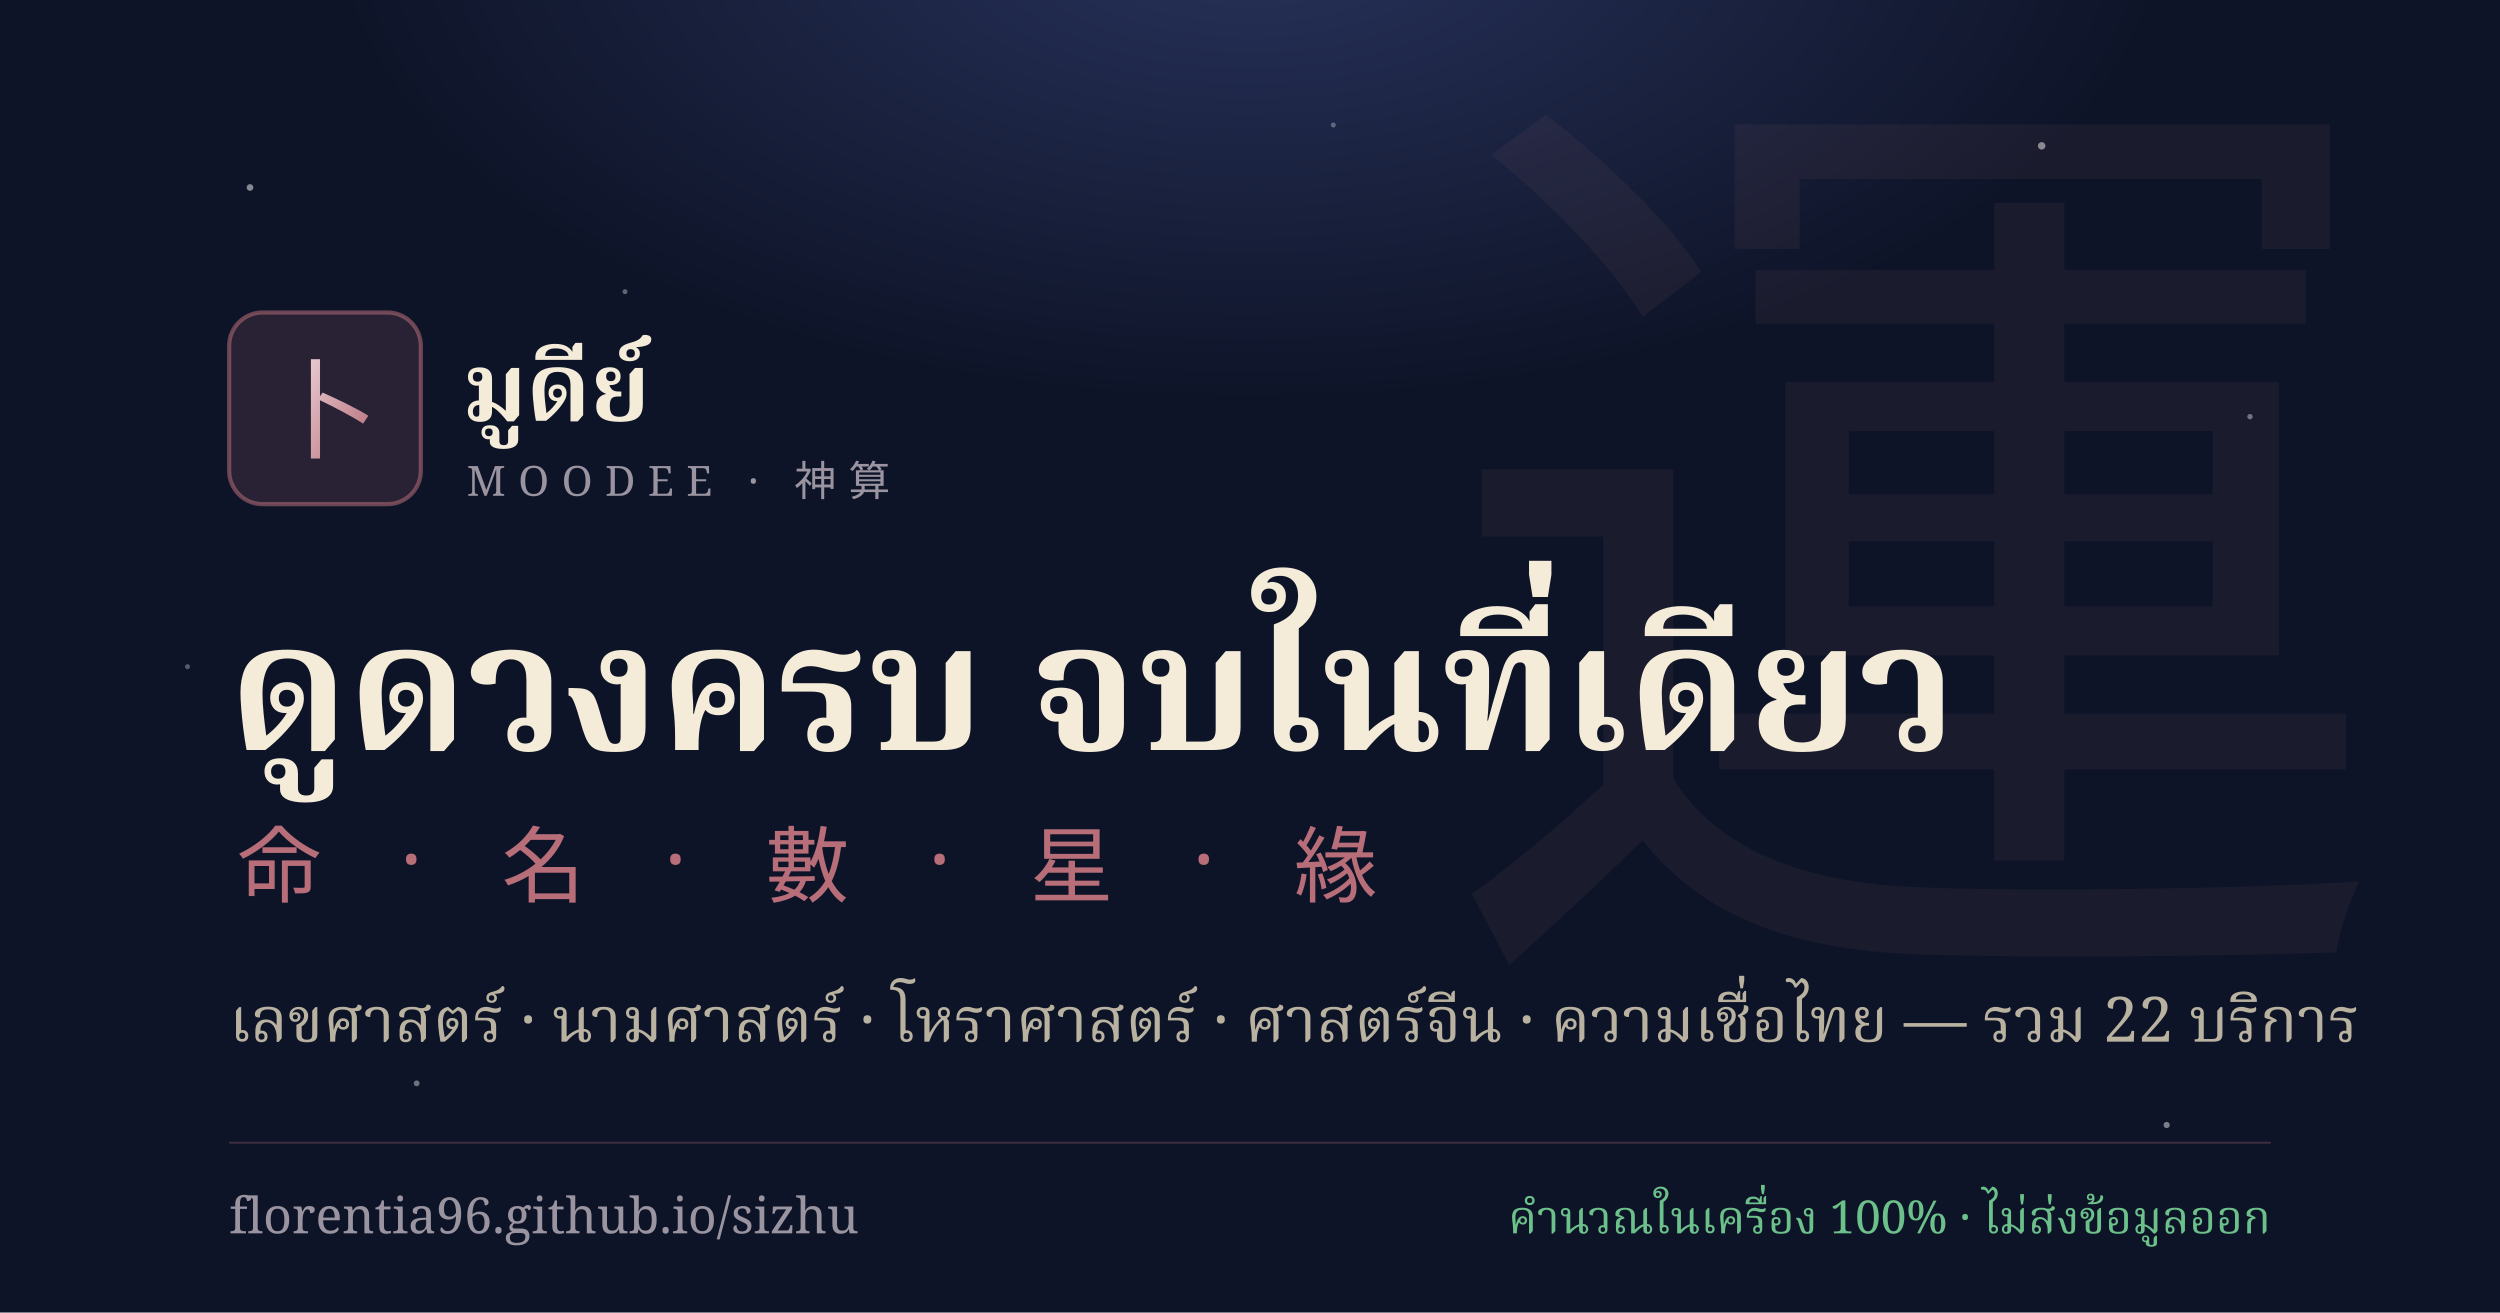
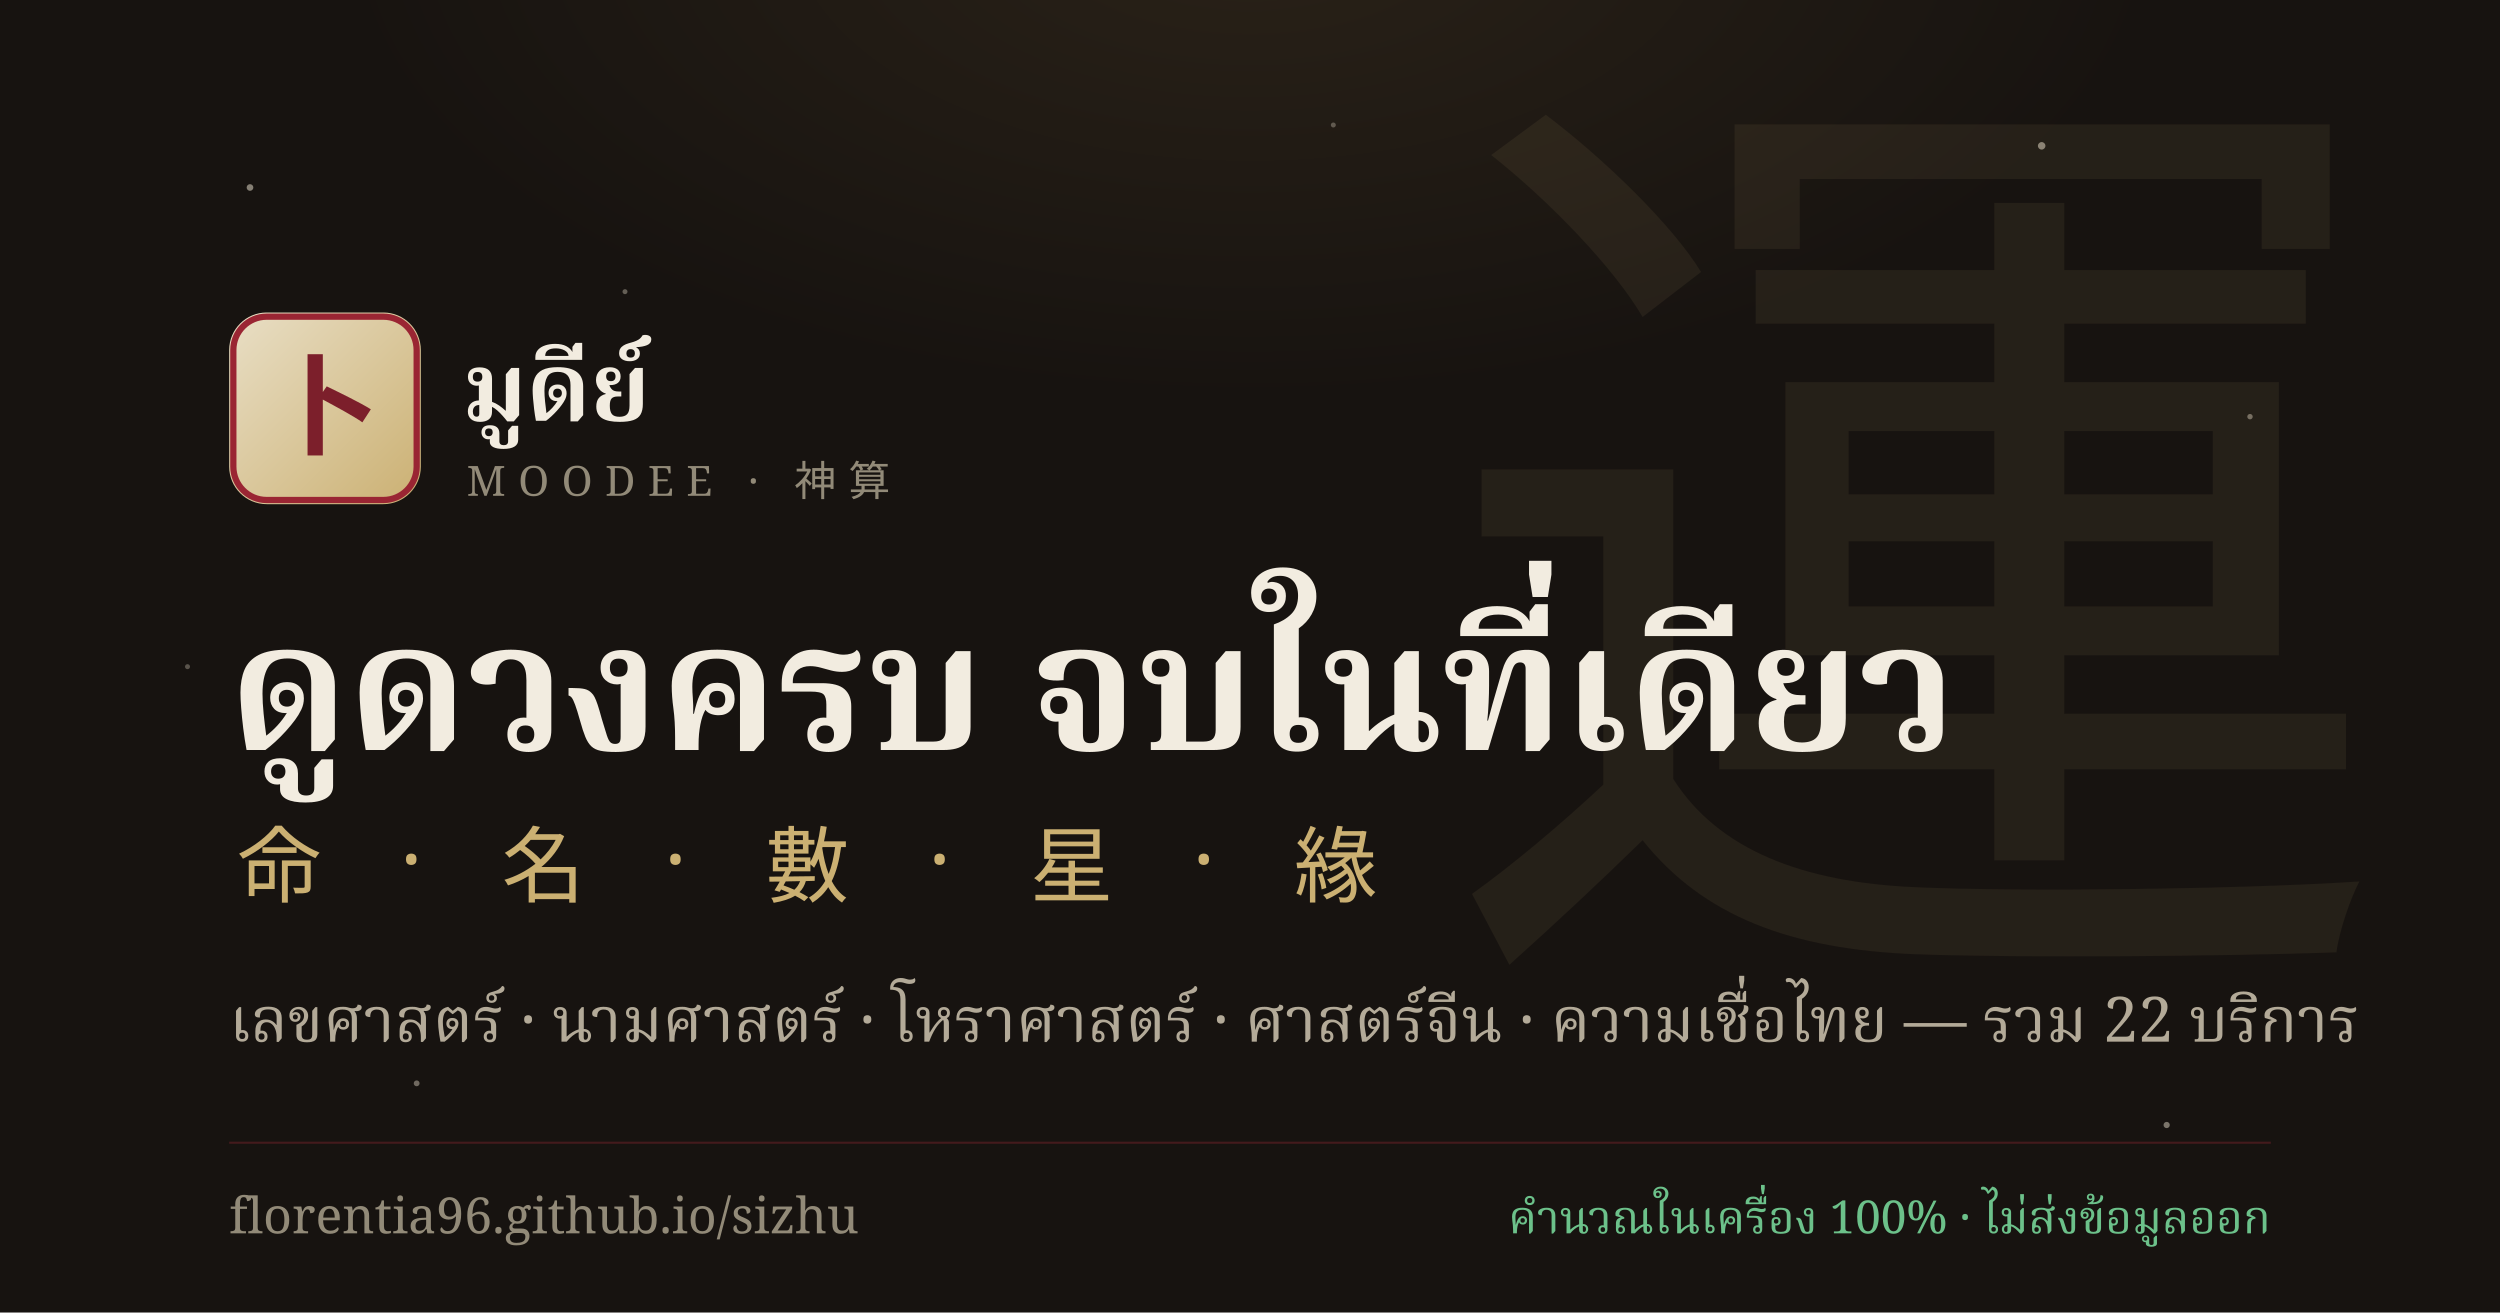
<svg xmlns="http://www.w3.org/2000/svg" width="1200" height="630" viewBox="0 0 1200 630" font-family="'Noto Serif Thai','Noto Serif SC',serif">
  <defs>
    <radialGradient id="glow" cx="50%" cy="-6%" r="70%">
-       <stop offset="0%" stop-color="#28335c" />
-       <stop offset="52%" stop-color="#0e1428" />
-       <stop offset="100%" stop-color="#0e1428" />
+       <stop offset="0%" stop-color="#2a2218" />
+       <stop offset="52%" stop-color="#171310" />
+       <stop offset="100%" stop-color="#171310" />
    </radialGradient>
    <linearGradient id="gold" x1="0" y1="0" x2="1" y2="1">
-       <stop offset="0%" stop-color="#e6c9cf" />
-       <stop offset="100%" stop-color="#b76e79" />
+       <stop offset="0%" stop-color="#e9dfc6" />
+       <stop offset="100%" stop-color="#cbb072" />
    </linearGradient>
  </defs>
  <rect width="1200" height="630" fill="url(#glow)" />
-   <g fill="#ffffff">
+   <g fill="#f4ecd8">
    <circle cx="120" cy="90" r="1.6" opacity="0.5" />
    <circle cx="300" cy="140" r="1.2" opacity="0.35" />
    <circle cx="980" cy="70" r="1.8" opacity="0.5" />
    <circle cx="1080" cy="200" r="1.3" opacity="0.4" />
    <circle cx="200" cy="520" r="1.4" opacity="0.4" />
    <circle cx="1040" cy="540" r="1.5" opacity="0.45" />
    <circle cx="640" cy="60" r="1.2" opacity="0.3" />
    <circle cx="90" cy="320" r="1.2" opacity="0.3" />
  </g>
-   <text x="1150" y="430" text-anchor="end" font-size="460" fill="#b76e79" opacity="0.08" font-family="'Noto Serif SC',serif">運</text>
+   <text x="1150" y="430" text-anchor="end" font-size="460" fill="#cbb072" opacity="0.08" font-family="'Noto Serif SC',serif">運</text>
  <g transform="translate(110,150)">
-     <rect x="0" y="0" width="92" height="92" rx="16" fill="rgba(183,110,121,0.16)" stroke="#b76e79" stroke-opacity="0.55" stroke-width="2" />
-     <text x="46" y="66" text-anchor="middle" font-size="52" fill="url(#gold)" font-family="'Noto Serif SC',serif">卜</text>
+     <rect x="0" y="0" width="92" height="92" rx="18" fill="url(#gold)" />
+     <rect x="2" y="2" width="88" height="88" rx="16" fill="none" stroke="#9a2533" stroke-width="3" />
+     <text x="46" y="64" text-anchor="middle" font-size="52" font-weight="700" fill="#7c1f2b" font-family="'Noto Serif SC',serif">卜</text>
  </g>
  <g transform="translate(222,168)">
-     <text x="0" y="34" font-size="46" font-weight="700" fill="#f4ecd9">มูดีย์</text>
-     <text x="2" y="70" font-size="20" letter-spacing="6" fill="#9a93a0">MOODEE · 神算</text>
+     <text x="0" y="34" font-size="46" font-weight="700" fill="#f2ece0">มูดีย์</text>
+     <text x="2" y="70" font-size="20" letter-spacing="6" fill="#928a78">MOODEE · 神算</text>
  </g>
-   <text x="110" y="360" font-size="86" font-weight="700" fill="#f4ecd9">ดูดวงครบ จบในที่เดียว</text>
-   <text x="114" y="430" font-size="40" letter-spacing="14" fill="#b76e79" font-family="'Noto Serif SC',serif">命 · 名 · 數 · 星 · 緣</text>
-   <text x="110" y="500" font-size="30" fill="#b9b2a0">เลขศาสตร์ · นามศาสตร์ · โหราศาสตร์ · ศาสตร์จีน · ความเชื่อไทย — รวม 22 บริการ</text>
-   <rect x="110" y="548" width="980" height="1" fill="#b76e79" opacity="0.28" />
-   <text x="110" y="592" font-size="24" fill="#9a93a0">florentia96.github.io/sizhu</text>
+   <text x="110" y="360" font-size="86" font-weight="700" fill="#f2ece0">ดูดวงครบ จบในที่เดียว</text>
+   <text x="114" y="430" font-size="40" letter-spacing="14" fill="#cbb072" font-family="'Noto Serif SC',serif">命 · 名 · 數 · 星 · 緣</text>
+   <text x="110" y="500" font-size="30" fill="#b3aa98">เลขศาสตร์ · นามศาสตร์ · โหราศาสตร์ · ศาสตร์จีน · ความเชื่อไทย — รวม 22 บริการ</text>
+   <rect x="110" y="548" width="980" height="1" fill="#9a2533" opacity="0.34" />
+   <text x="110" y="592" font-size="24" fill="#928a78">florentia96.github.io/sizhu</text>
  <text x="1090" y="592" text-anchor="end" font-size="22" fill="#6cc18a">คำนวณในเครื่อง 100% · ไม่ส่งข้อมูลออก</text>
</svg>
